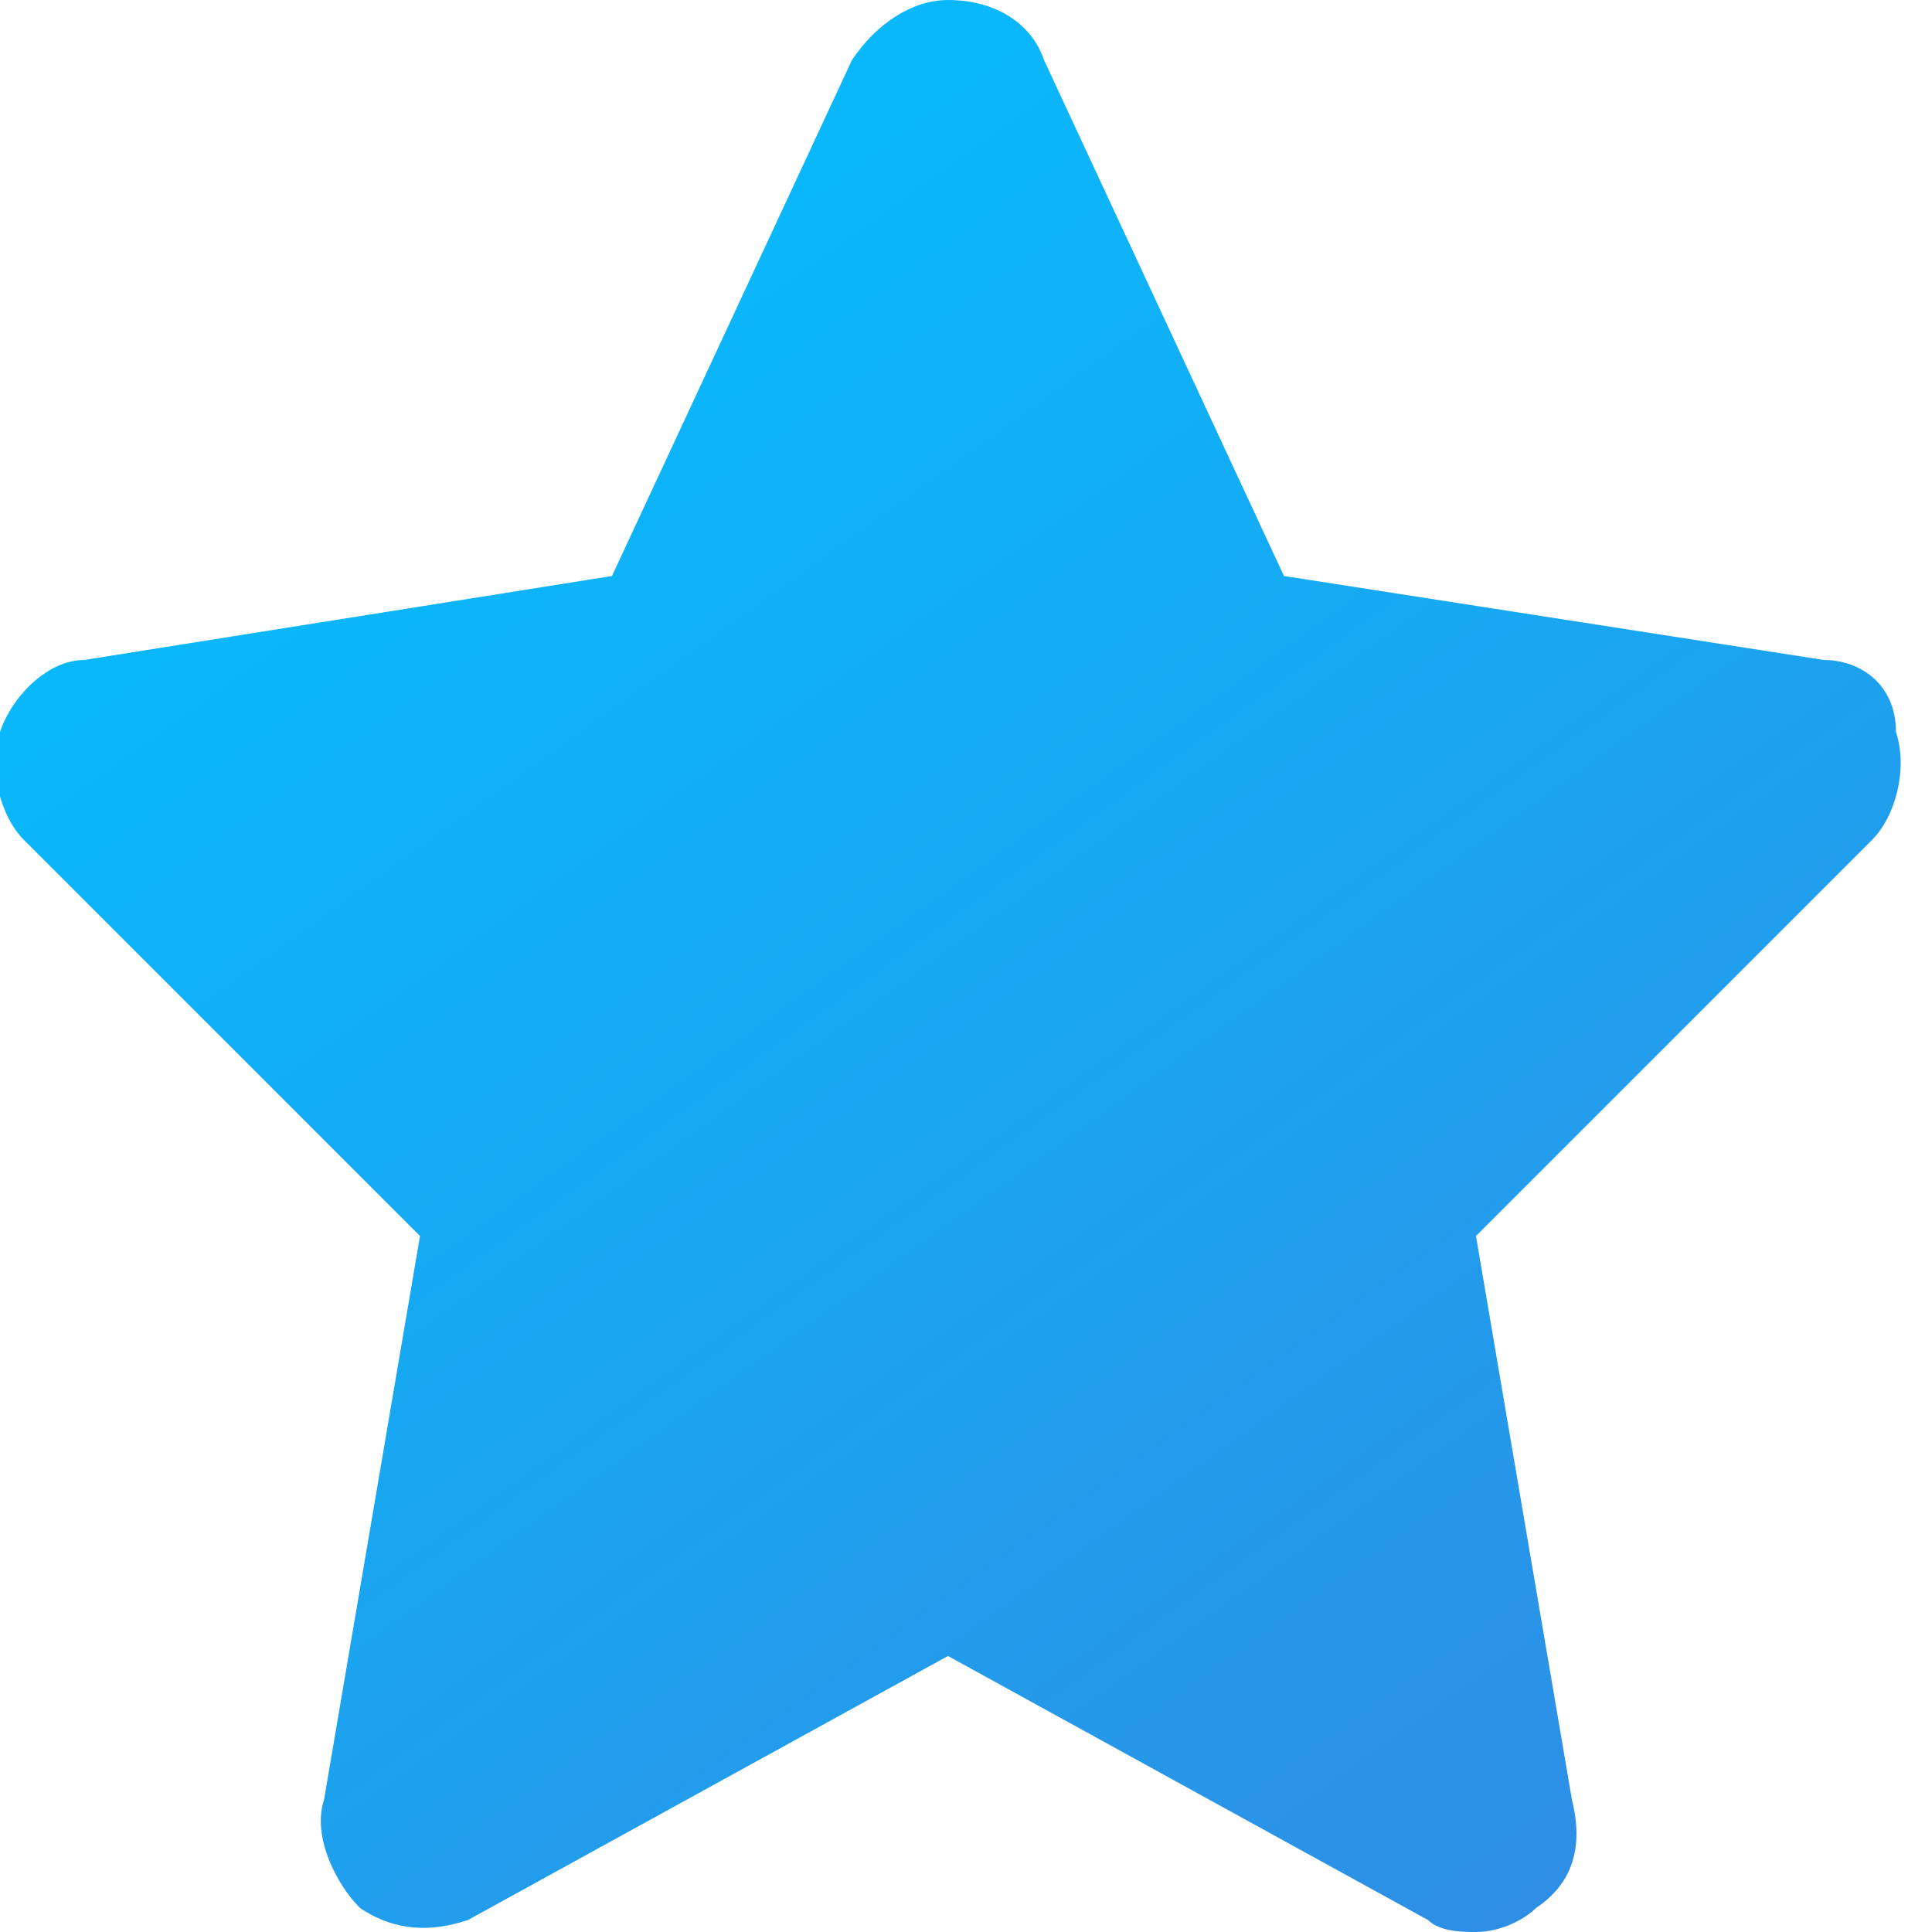
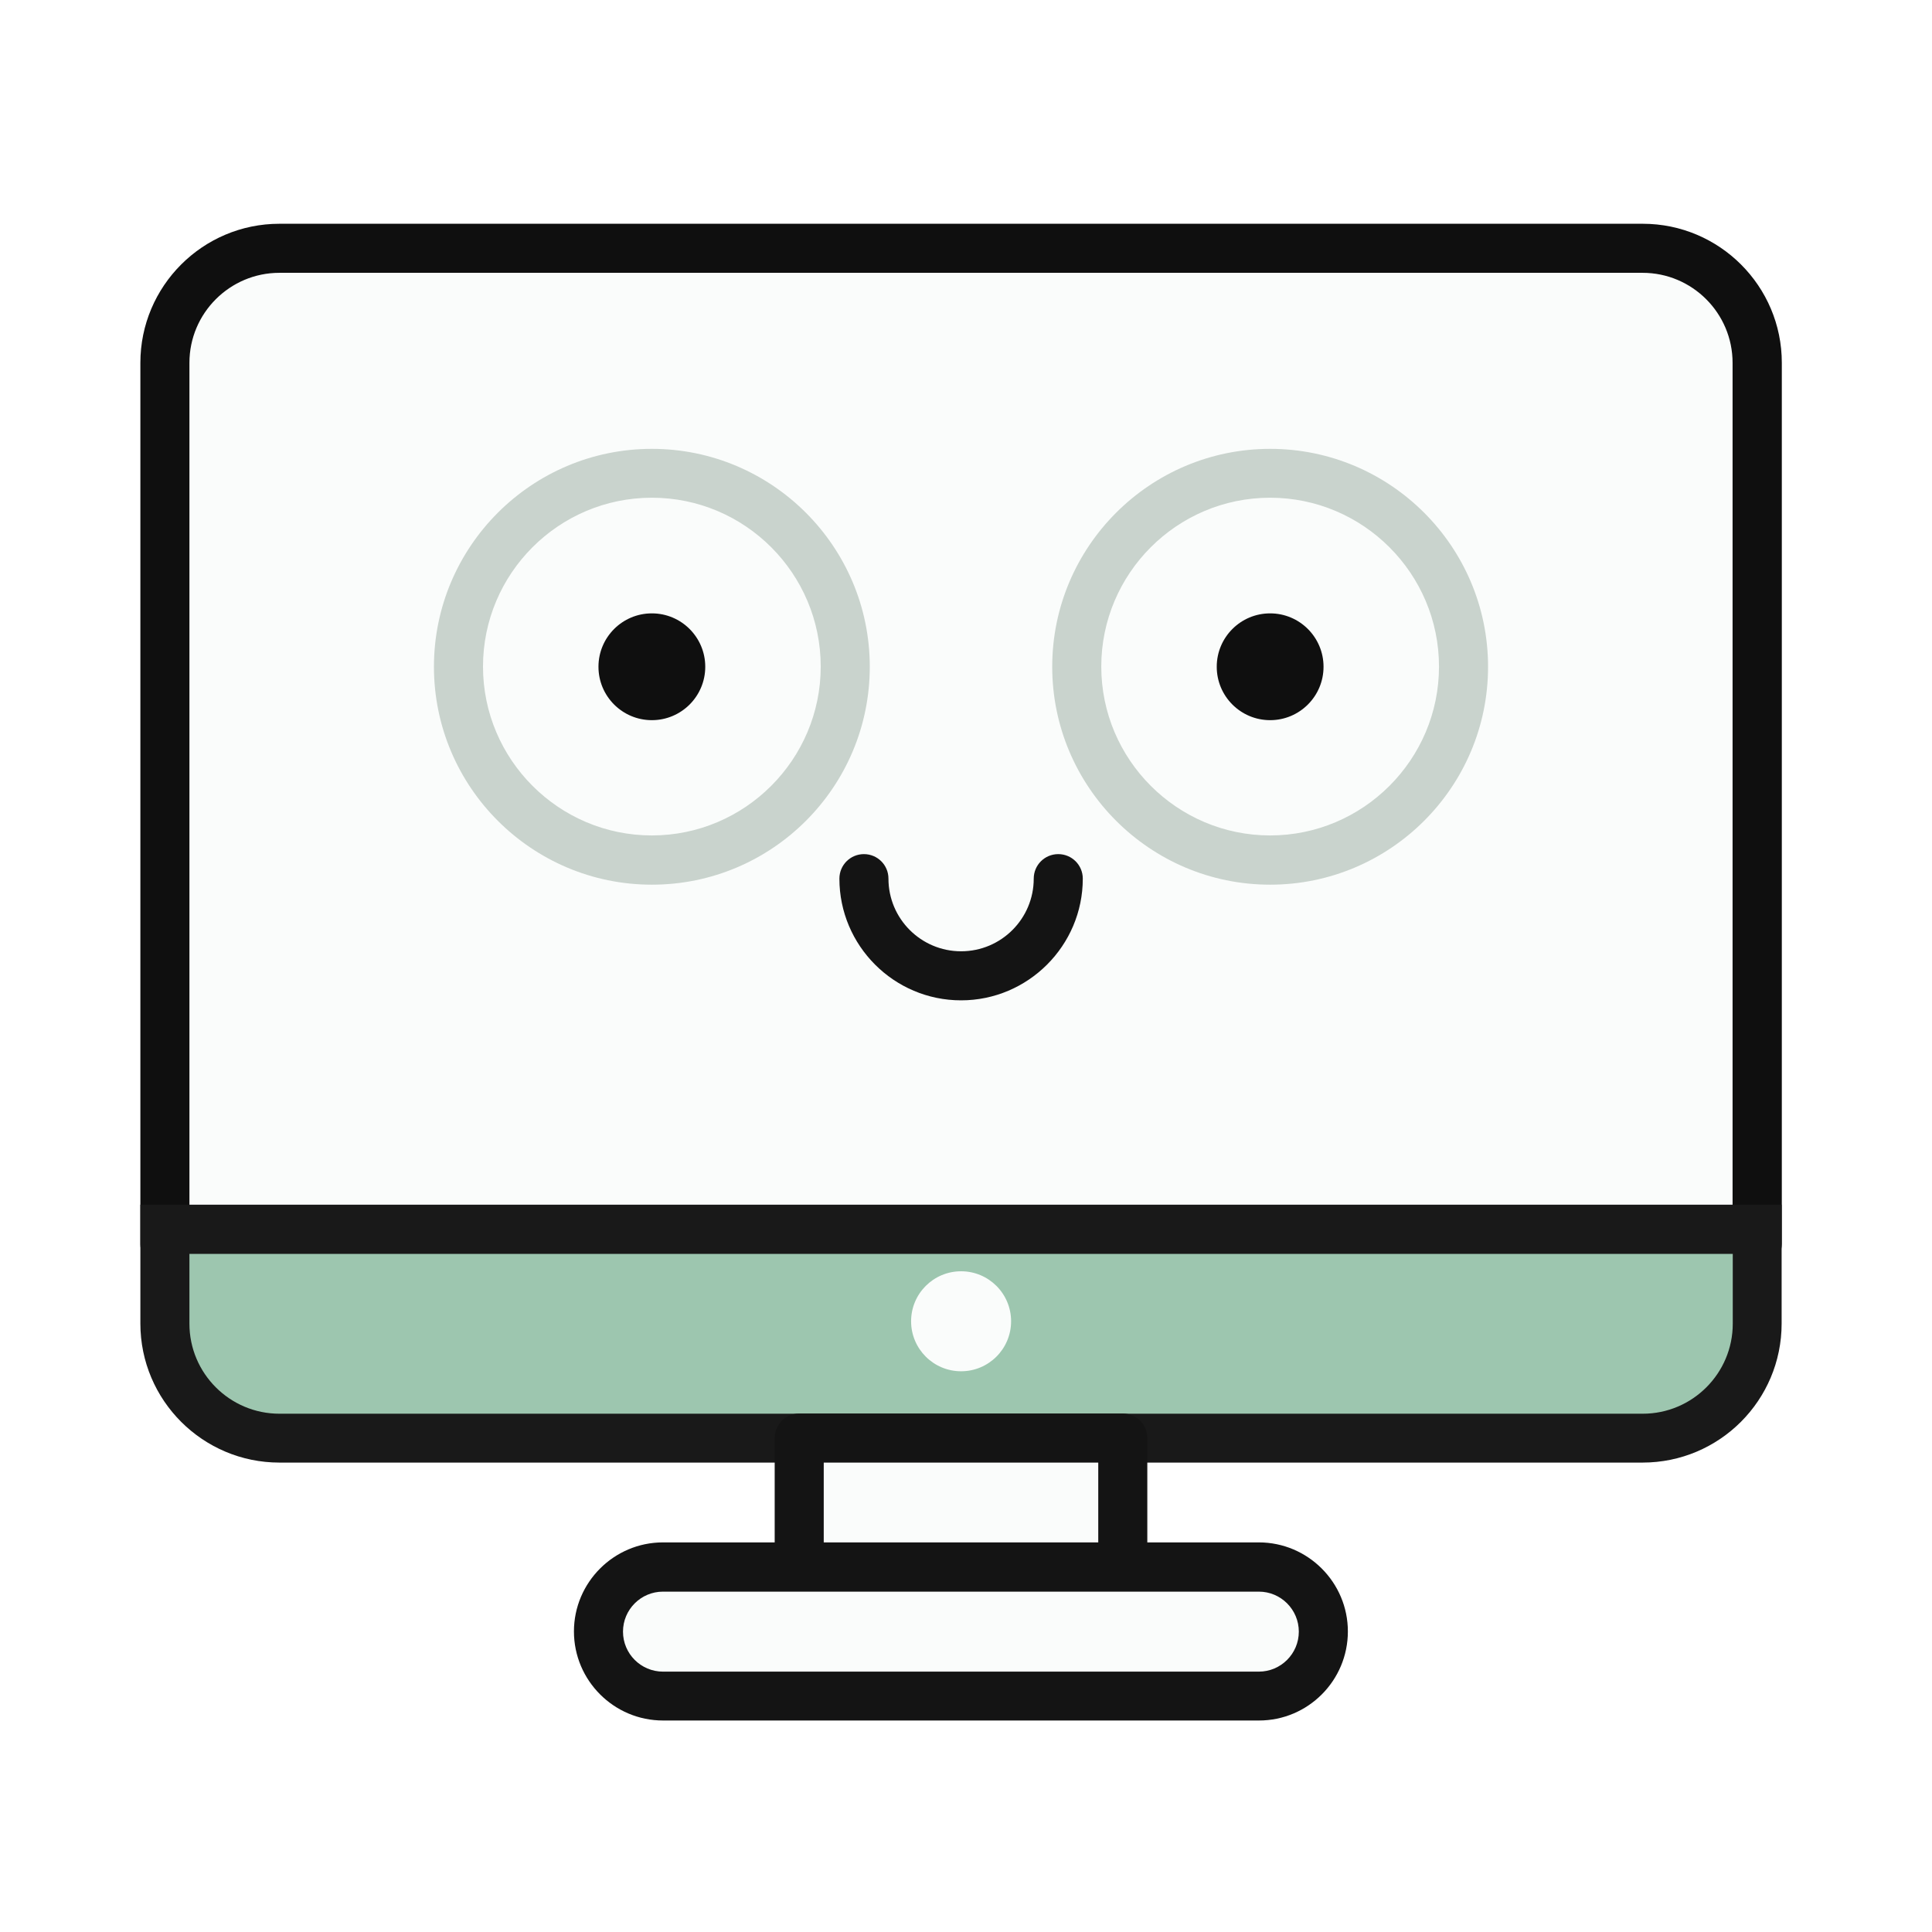
- <svg xmlns="http://www.w3.org/2000/svg" version="1.1" id="Layer_1" x="0px" y="0px" viewBox="0 0 15.9 16.1" style="enable-background:new 0 0 15.9 16.1;" xml:space="preserve">
-   <style type="text/css">
- 	.st0{fill:url(#SVGID_1_);}
- </style>
-   <g>
-     <linearGradient id="SVGID_1_" gradientUnits="userSpaceOnUse" x1="2.405" y1="29.891" x2="13.655" y2="14.224" gradientTransform="matrix(1 0 0 -1 0 31)">
-       <stop offset="0" style="stop-color:#04BEFE" />
-       <stop offset="0.504" style="stop-color:#19A6F1" />
-       <stop offset="1" style="stop-color:#318BE3" />
-     </linearGradient>
-     <path class="st0" d="M15.2,5.5l-4.5-0.7l-2-4.3C8.6,0.2,8.3,0,7.9,0C7.6,0,7.3,0.2,7.1,0.5l-2,4.3L0.7,5.5C0.4,5.5,0.1,5.8,0,6.1   C-0.1,6.4,0,6.8,0.2,7l3.3,3.3L2.7,15c-0.1,0.3,0.1,0.7,0.3,0.9c0.3,0.2,0.6,0.2,0.9,0.1l4-2.2l4,2.2c0.1,0.1,0.3,0.1,0.4,0.1   c0.2,0,0.4-0.1,0.5-0.2c0.3-0.2,0.4-0.5,0.3-0.9l-0.8-4.7L15.6,7c0.2-0.2,0.3-0.6,0.2-0.9C15.8,5.7,15.5,5.5,15.2,5.5z" />
-   </g>
+ <svg xmlns="http://www.w3.org/2000/svg" width="800px" height="800px" viewBox="0 0 1024 1024" class="icon" version="1.1">
+   <path d="M931.3 659.4H87.4V192.3c0-33.5 27.2-60.7 60.7-60.7h722.6c33.5 0 60.7 27.2 60.7 60.7v467.1z" fill="#FAFCFB" />
+   <path d="M931.3 672.4H87.4c-7.2 0-13-5.8-13-13V192.3c0-40.6 33-73.7 73.7-73.7h722.6c40.6 0 73.7 33 73.7 73.7v467.1c-0.1 7.2-5.9 13-13.1 13z m-830.9-26h817.9V192.3c0-26.3-21.4-47.7-47.7-47.7H148.1c-26.3 0-47.7 21.4-47.7 47.7v454.1z" fill="#0F0F0F" />
+   <path d="M870.6 762.2H148.1c-33.5 0-60.7-27.2-60.7-60.7v-50h843.9v50c0 33.6-27.2 60.7-60.7 60.7z" fill="#9DC6AF" />
+   <path d="M870.6 775.2H148.1c-40.6 0-73.7-33-73.7-73.7v-63h869.9v63c0 40.7-33 73.7-73.7 73.7zM100.4 664.6v37c0 26.3 21.4 47.7 47.7 47.7h722.6c26.3 0 47.7-21.4 47.7-47.7v-37h-818z" fill="#191919" />
+   <path d="M509.4 700.3m-26.5 0a26.5 26.5 0 1 0 53 0 26.5 26.5 0 1 0-53 0Z" fill="#FAFCFB" />
+   <path d="M345.5 353.4m-102.5 0a102.5 102.5 0 1 0 205 0 102.5 102.5 0 1 0-205 0Z" fill="#FAFCFB" />
+   <path d="M345.5 468.9c-63.7 0-115.5-51.8-115.5-115.5s51.8-115.5 115.5-115.5S461 289.7 461 353.4s-51.7 115.5-115.5 115.5z m0-205.1c-49.4 0-89.5 40.2-89.5 89.5s40.2 89.5 89.5 89.5 89.5-40.2 89.5-89.5-40.1-89.5-89.5-89.5z" fill="#C9D3CD" />
+   <path d="M345.5 353.4m-28.3 0a28.3 28.3 0 1 0 56.6 0 28.3 28.3 0 1 0-56.6 0Z" fill="#0F0F0F" />
+   <path d="M673.2 353.4m-102.5 0a102.5 102.5 0 1 0 205 0 102.5 102.5 0 1 0-205 0Z" fill="#FAFCFB" />
+   <path d="M673.2 468.9c-63.7 0-115.5-51.8-115.5-115.5s51.8-115.5 115.5-115.5 115.5 51.8 115.5 115.5-51.8 115.5-115.5 115.5z m0-205.1c-49.4 0-89.5 40.2-89.5 89.5s40.2 89.5 89.5 89.5 89.5-40.2 89.5-89.5-40.2-89.5-89.5-89.5z" fill="#C9D3CD" />
+   <path d="M673.2 353.4m-28.3 0a28.3 28.3 0 1 0 56.6 0 28.3 28.3 0 1 0-56.6 0Z" fill="#0F0F0F" />
+   <path d="M560.9 465.6c0 28.3-23.2 51.5-51.5 51.5s-51.5-23.2-51.5-51.5" fill="#FAFCFB" />
+   <path d="M509.4 530.2c-35.6 0-64.5-29-64.5-64.5 0-7.2 5.8-13 13-13s13 5.8 13 13c0 21.3 17.3 38.5 38.5 38.5 21.3 0 38.5-17.3 38.5-38.5 0-7.2 5.8-13 13-13s13 5.8 13 13c0 35.5-29 64.5-64.5 64.5z" fill="#141414" />
+   <path d="M423.6 762.2h171.5v89.6H423.6z" fill="#FAFCFB" />
+   <path d="M595.1 864.8H423.6c-7.2 0-13-5.8-13-13v-89.6c0-7.2 5.8-13 13-13h171.5c7.2 0 13 5.8 13 13v89.6c0 7.2-5.8 13-13 13z m-158.5-26h145.5v-63.6H436.6v63.6z" fill="#141414" />
+   <path d="M667.3 898.9H351.4c-18.8 0-34.2-15.4-34.2-34.2 0-18.8 15.4-34.2 34.2-34.2h315.8c18.8 0 34.2 15.4 34.2 34.2 0 18.9-15.3 34.2-34.1 34.2z" fill="#FAFCFB" />
+   <path d="M667.3 911.9H351.4c-26 0-47.2-21.2-47.2-47.2s21.2-47.2 47.2-47.2h315.8c26 0 47.2 21.2 47.2 47.2s-21.1 47.2-47.1 47.2z m-315.9-68.3c-11.7 0-21.2 9.5-21.2 21.2s9.5 21.2 21.2 21.2h315.8c11.7 0 21.2-9.5 21.2-21.2s-9.5-21.2-21.2-21.2H351.4z" fill="#141414" />
</svg>
